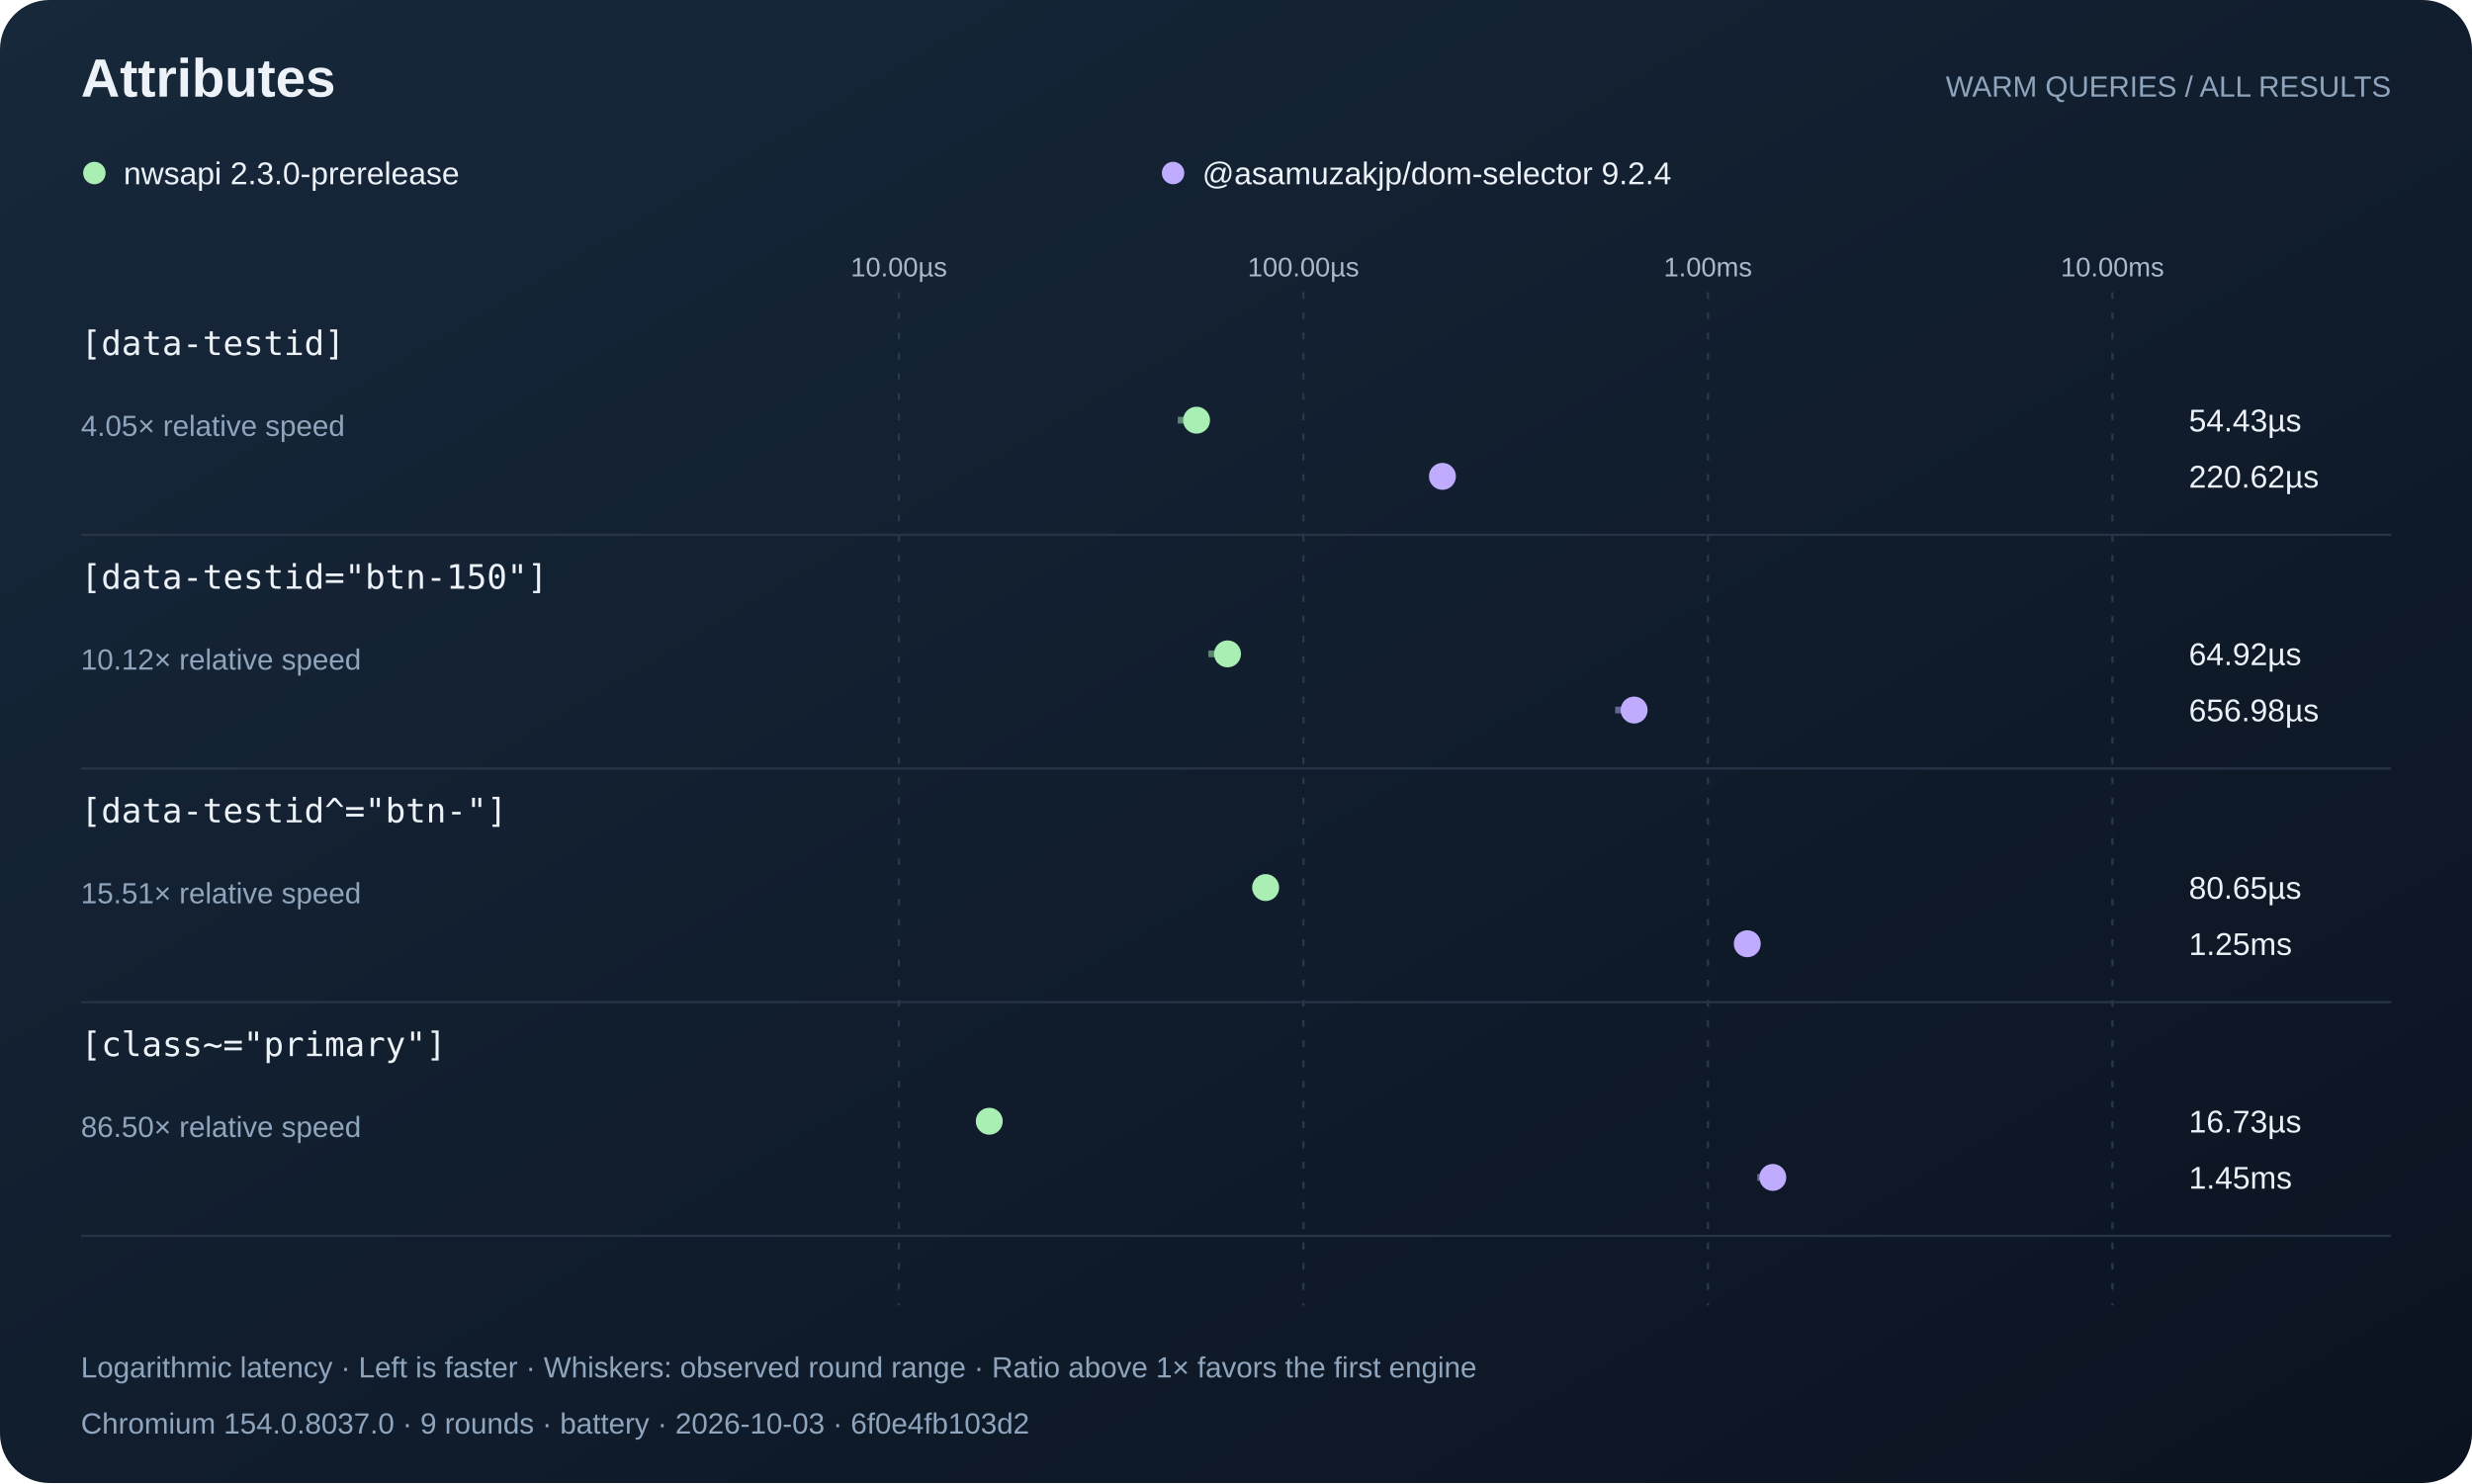
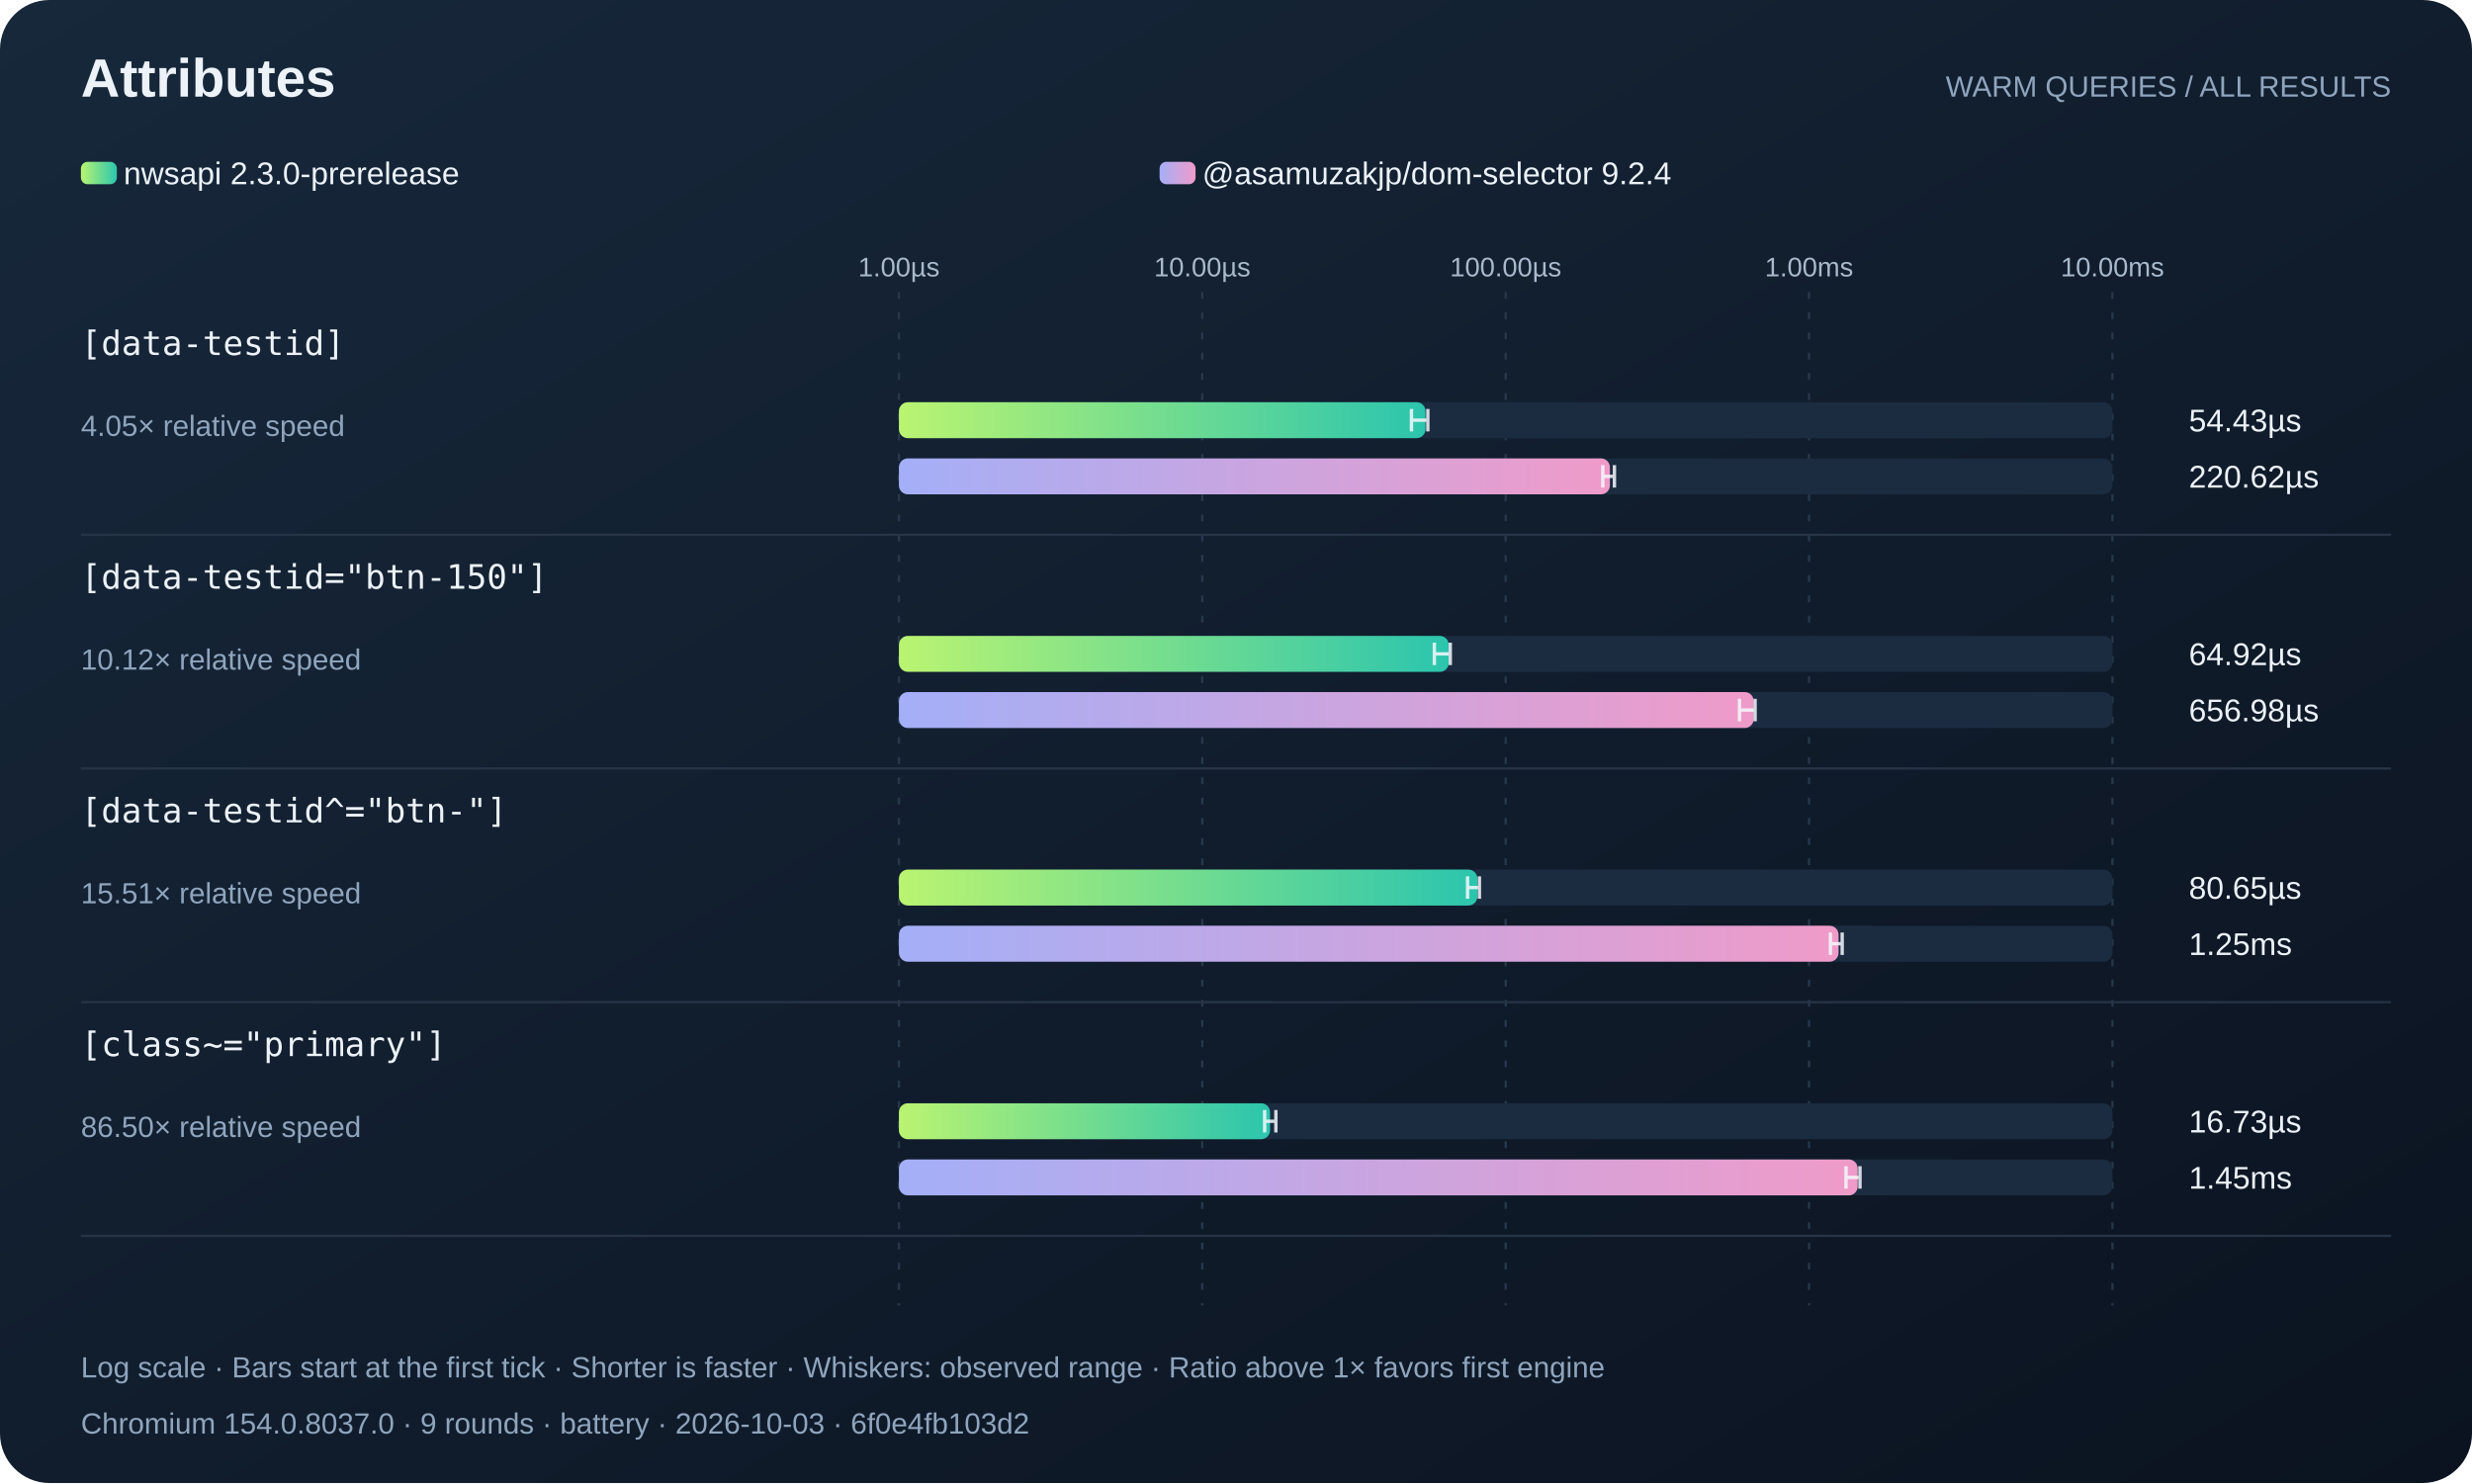
<svg xmlns="http://www.w3.org/2000/svg" width="1100" height="660" viewBox="0 0 1100 660" role="img">
  <defs>
+     <linearGradient id="series0">
+       <stop stop-color="#baf471" />
+       <stop offset="1" stop-color="#2bc5ae" />
+     </linearGradient>
+     <linearGradient id="series1">
+       <stop stop-color="#a4aff7" />
+       <stop offset="1" stop-color="#ef9bc9" />
+     </linearGradient>
+     <linearGradient id="series2">
+       <stop stop-color="#80d7ff" />
+       <stop offset="1" stop-color="#739be8" />
+     </linearGradient>
    <linearGradient id="background" x2="1" y2="1">
      <stop stop-color="#17283b" />
      <stop offset="1" stop-color="#0b1320" />
    </linearGradient>
  </defs>
  <rect width="1100" height="660" rx="22" fill="url(#background)" />
  <style>text{font-family:Arial,Helvetica,sans-serif;fill:#ecf2f8}.muted{fill:#8fa5bd;font-size:13px}.tick{fill:#a9b9cc;font-size:12px}.selector{font-family:Menlo,Consolas,monospace;font-size:15px}</style>
  <text x="36" y="43" font-size="24" font-weight="700">Attributes</text>
  <text x="1064" y="43" text-anchor="end" class="muted">WARM QUERIES / ALL RESULTS</text>
-   <circle cx="42" cy="77" r="5" fill="#a9efb4" />
+   <rect x="36" y="72" width="16" height="10" rx="3" fill="url(#series0)" />
  <text x="55" y="82" font-size="14">nwsapi 2.3.0-prerelease</text>
-   <circle cx="522" cy="77" r="5" fill="#bfacff" />
+   <rect x="516" y="72" width="16" height="10" rx="3" fill="url(#series1)" />
  <text x="535" y="82" font-size="14">@asamuzakjp/dom-selector 9.2.4</text>
  <path d="M400 130v451" stroke="#28384b" stroke-dasharray="3 6" />
-   <text x="400" y="123" text-anchor="middle" class="tick">10.00µs</text>
-   <path d="M580 130v451" stroke="#28384b" stroke-dasharray="3 6" />
-   <text x="580" y="123" text-anchor="middle" class="tick">100.00µs</text>
-   <path d="M760 130v451" stroke="#28384b" stroke-dasharray="3 6" />
-   <text x="760" y="123" text-anchor="middle" class="tick">1.00ms</text>
+   <text x="400" y="123" text-anchor="middle" class="tick">1.00µs</text>
+   <path d="M535 130v451" stroke="#28384b" stroke-dasharray="3 6" />
+   <text x="535" y="123" text-anchor="middle" class="tick">10.00µs</text>
+   <path d="M670 130v451" stroke="#28384b" stroke-dasharray="3 6" />
+   <text x="670" y="123" text-anchor="middle" class="tick">100.00µs</text>
+   <path d="M805 130v451" stroke="#28384b" stroke-dasharray="3 6" />
+   <text x="805" y="123" text-anchor="middle" class="tick">1.00ms</text>
  <path d="M940 130v451" stroke="#28384b" stroke-dasharray="3 6" />
  <text x="940" y="123" text-anchor="middle" class="tick">10.00ms</text>
  <g>
    <text x="36" y="158" class="selector">[data-testid]</text>
    <text x="36" y="194" class="muted">4.05× relative speed</text>
-     <g fill="#a9efb4">
-       <path d="M524.1 187h9.73" stroke="#a9efb4" stroke-width="3" stroke-opacity=".5" />
-       <circle cx="532.449" cy="187" r="6" />
+     <g>
+       <rect x="400" y="179" width="540" height="16" rx="4" fill="#1b2b40" />
+       <rect x="400" y="179" width="234.337" height="16" rx="4" fill="url(#series0)" />
+       <path d="M628.08 187h7.29m-7.3-5v10m7.3-10v10" stroke="#f4f8fc" stroke-width="1.5" stroke-opacity=".85" />
      <text x="974" y="192" font-size="14">54.43µs</text>
    </g>
-     <g fill="#bfacff">
-       <path d="M637.62 212h6.91" stroke="#bfacff" stroke-width="3" stroke-opacity=".5" />
-       <circle cx="641.858" cy="212" r="6" />
+     <g>
+       <rect x="400" y="204" width="540" height="16" rx="4" fill="#1b2b40" />
+       <rect x="400" y="204" width="316.393" height="16" rx="4" fill="url(#series1)" />
+       <path d="M713.22 212h5.18m-5.18-5v10m5.18-10v10" stroke="#f4f8fc" stroke-width="1.5" stroke-opacity=".85" />
      <text x="974" y="217" font-size="14">220.62µs</text>
    </g>
    <path d="M36 238h1028" stroke="#263446" />
  </g>
  <g>
    <text x="36" y="262" class="selector">[data-testid="btn-150"]</text>
    <text x="36" y="298" class="muted">10.12× relative speed</text>
-     <g fill="#a9efb4">
-       <path d="M537.7 291h9.44" stroke="#a9efb4" stroke-width="3" stroke-opacity=".5" />
-       <circle cx="546.234" cy="291" r="6" />
+     <g>
+       <rect x="400" y="283" width="540" height="16" rx="4" fill="#1b2b40" />
+       <rect x="400" y="283" width="244.675" height="16" rx="4" fill="url(#series0)" />
+       <path d="M638.27 291h7.08m-7.08-5v10m7.08-10v10" stroke="#f4f8fc" stroke-width="1.5" stroke-opacity=".85" />
      <text x="974" y="296" font-size="14">64.92µs</text>
    </g>
-     <g fill="#bfacff">
-       <path d="M718.73 316H728" stroke="#bfacff" stroke-width="3" stroke-opacity=".5" />
-       <circle cx="727.159" cy="316" r="6" />
+     <g>
+       <rect x="400" y="308" width="540" height="16" rx="4" fill="#1b2b40" />
+       <rect x="400" y="308" width="380.369" height="16" rx="4" fill="url(#series1)" />
+       <path d="M774.05 316H781m-6.95-5v10m6.95-10v10" stroke="#f4f8fc" stroke-width="1.5" stroke-opacity=".85" />
      <text x="974" y="321" font-size="14">656.98µs</text>
    </g>
    <path d="M36 342h1028" stroke="#263446" />
  </g>
  <g>
    <text x="36" y="366" class="selector">[data-testid^="btn-"]</text>
    <text x="36" y="402" class="muted">15.51× relative speed</text>
-     <g fill="#a9efb4">
-       <path d="M557.39 395h7.03" stroke="#a9efb4" stroke-width="3" stroke-opacity=".5" />
-       <circle cx="563.19" cy="395" r="6" />
+     <g>
+       <rect x="400" y="387" width="540" height="16" rx="4" fill="#1b2b40" />
+       <rect x="400" y="387" width="257.392" height="16" rx="4" fill="url(#series0)" />
+       <path d="M653.04 395h5.27m-5.27-5v10m5.27-10v10" stroke="#f4f8fc" stroke-width="1.5" stroke-opacity=".85" />
      <text x="974" y="400" font-size="14">80.65µs</text>
    </g>
-     <g fill="#bfacff">
-       <path d="M772.67 420h6.98" stroke="#bfacff" stroke-width="3" stroke-opacity=".5" />
-       <circle cx="777.512" cy="420" r="6" />
+     <g>
+       <rect x="400" y="412" width="540" height="16" rx="4" fill="#1b2b40" />
+       <rect x="400" y="412" width="418.134" height="16" rx="4" fill="url(#series1)" />
+       <path d="M814.5 420h5.24m-5.24-5v10m5.24-10v10" stroke="#f4f8fc" stroke-width="1.5" stroke-opacity=".85" />
      <text x="974" y="425" font-size="14">1.25ms</text>
    </g>
    <path d="M36 446h1028" stroke="#263446" />
  </g>
  <g>
    <text x="36" y="470" class="selector">[class~="primary"]</text>
    <text x="36" y="506" class="muted">86.50× relative speed</text>
-     <g fill="#a9efb4">
-       <path d="M437 499h6.67" stroke="#a9efb4" stroke-width="3" stroke-opacity=".5" />
-       <circle cx="440.209" cy="499" r="6" />
+     <g>
+       <rect x="400" y="491" width="540" height="16" rx="4" fill="#1b2b40" />
+       <rect x="400" y="491" width="165.157" height="16" rx="4" fill="url(#series0)" />
+       <path d="M562.75 499h5m-5-5v10m5-10v10" stroke="#f4f8fc" stroke-width="1.5" stroke-opacity=".85" />
      <text x="974" y="504" font-size="14">16.73µs</text>
    </g>
-     <g fill="#bfacff">
-       <path d="M781.92 524h8.29" stroke="#bfacff" stroke-width="3" stroke-opacity=".5" />
-       <circle cx="788.869" cy="524" r="6" />
+     <g>
+       <rect x="400" y="516" width="540" height="16" rx="4" fill="#1b2b40" />
+       <rect x="400" y="516" width="426.652" height="16" rx="4" fill="url(#series1)" />
+       <path d="M821.44 524h6.22m-6.22-5v10m6.22-10v10" stroke="#f4f8fc" stroke-width="1.5" stroke-opacity=".85" />
      <text x="974" y="529" font-size="14">1.45ms</text>
    </g>
    <path d="M36 550h1028" stroke="#263446" />
  </g>
-   <text x="36" y="613" class="muted">Logarithmic latency · Left is faster · Whiskers: observed round range · Ratio above 1× favors the first engine</text>
+   <text x="36" y="613" class="muted">Log scale · Bars start at the first tick · Shorter is faster · Whiskers: observed range · Ratio above 1× favors first engine</text>
  <text x="36" y="638" class="muted">Chromium 154.0.8037.0 · 9 rounds · battery · 2026-10-03 · 6f0e4fb103d2</text>
</svg>
